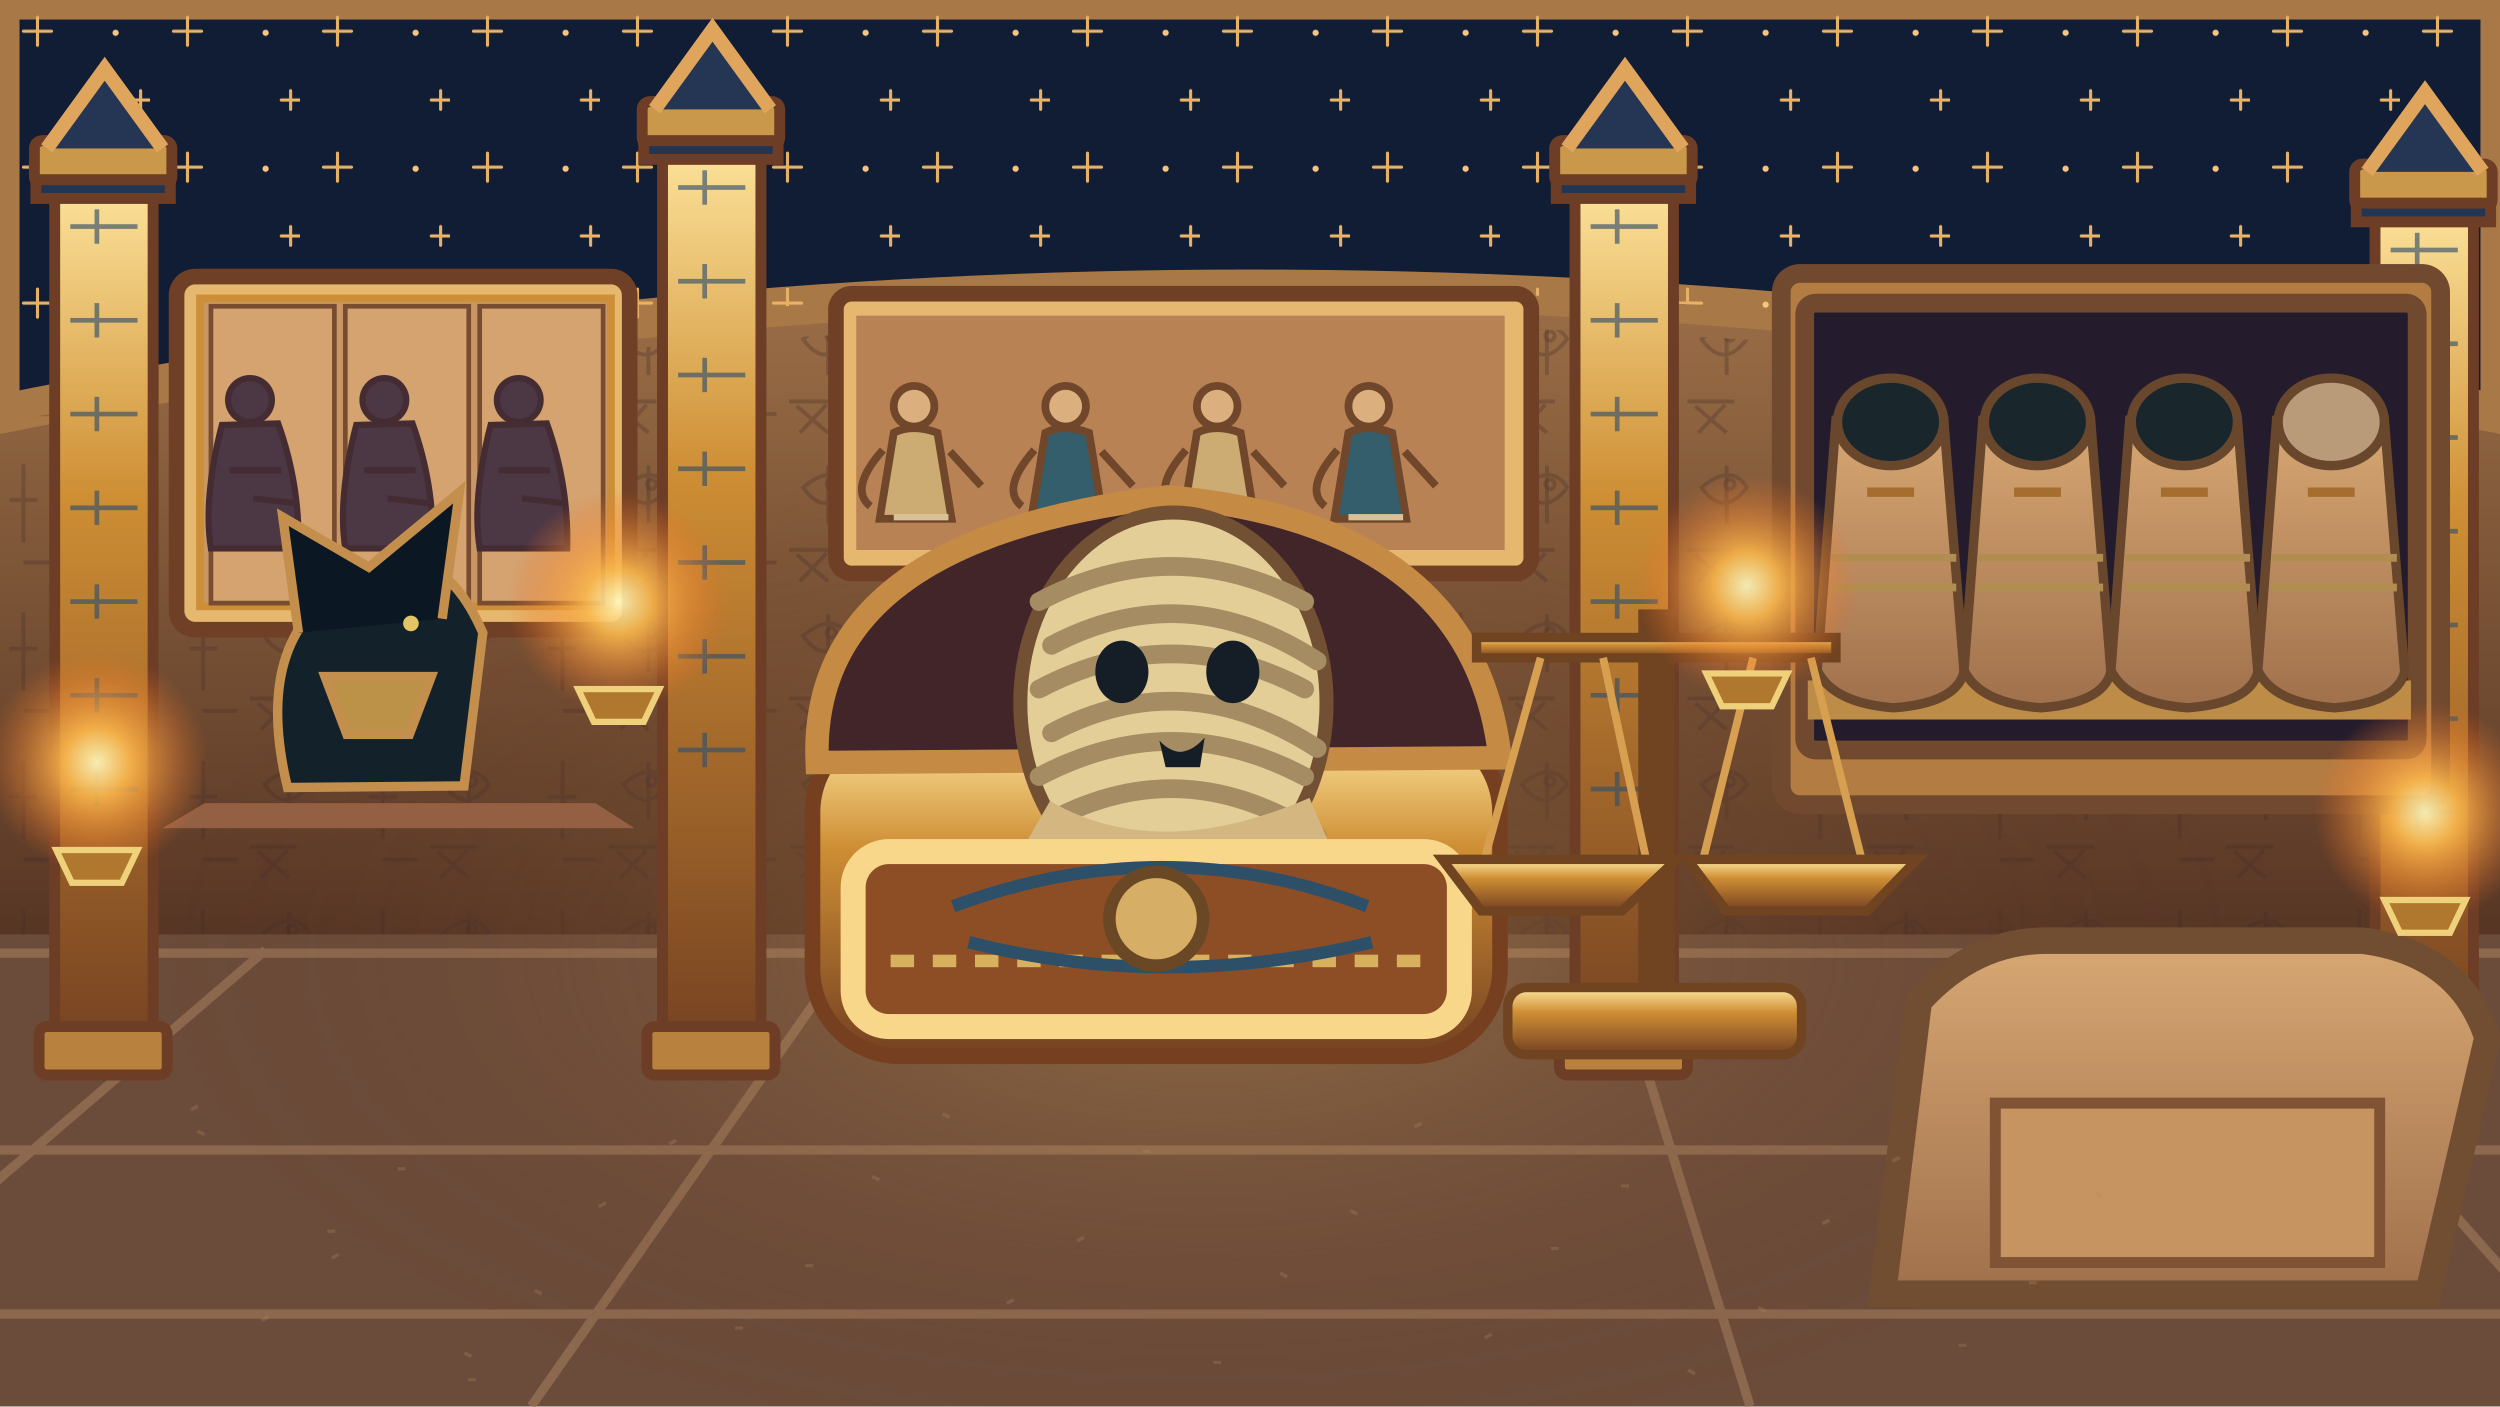
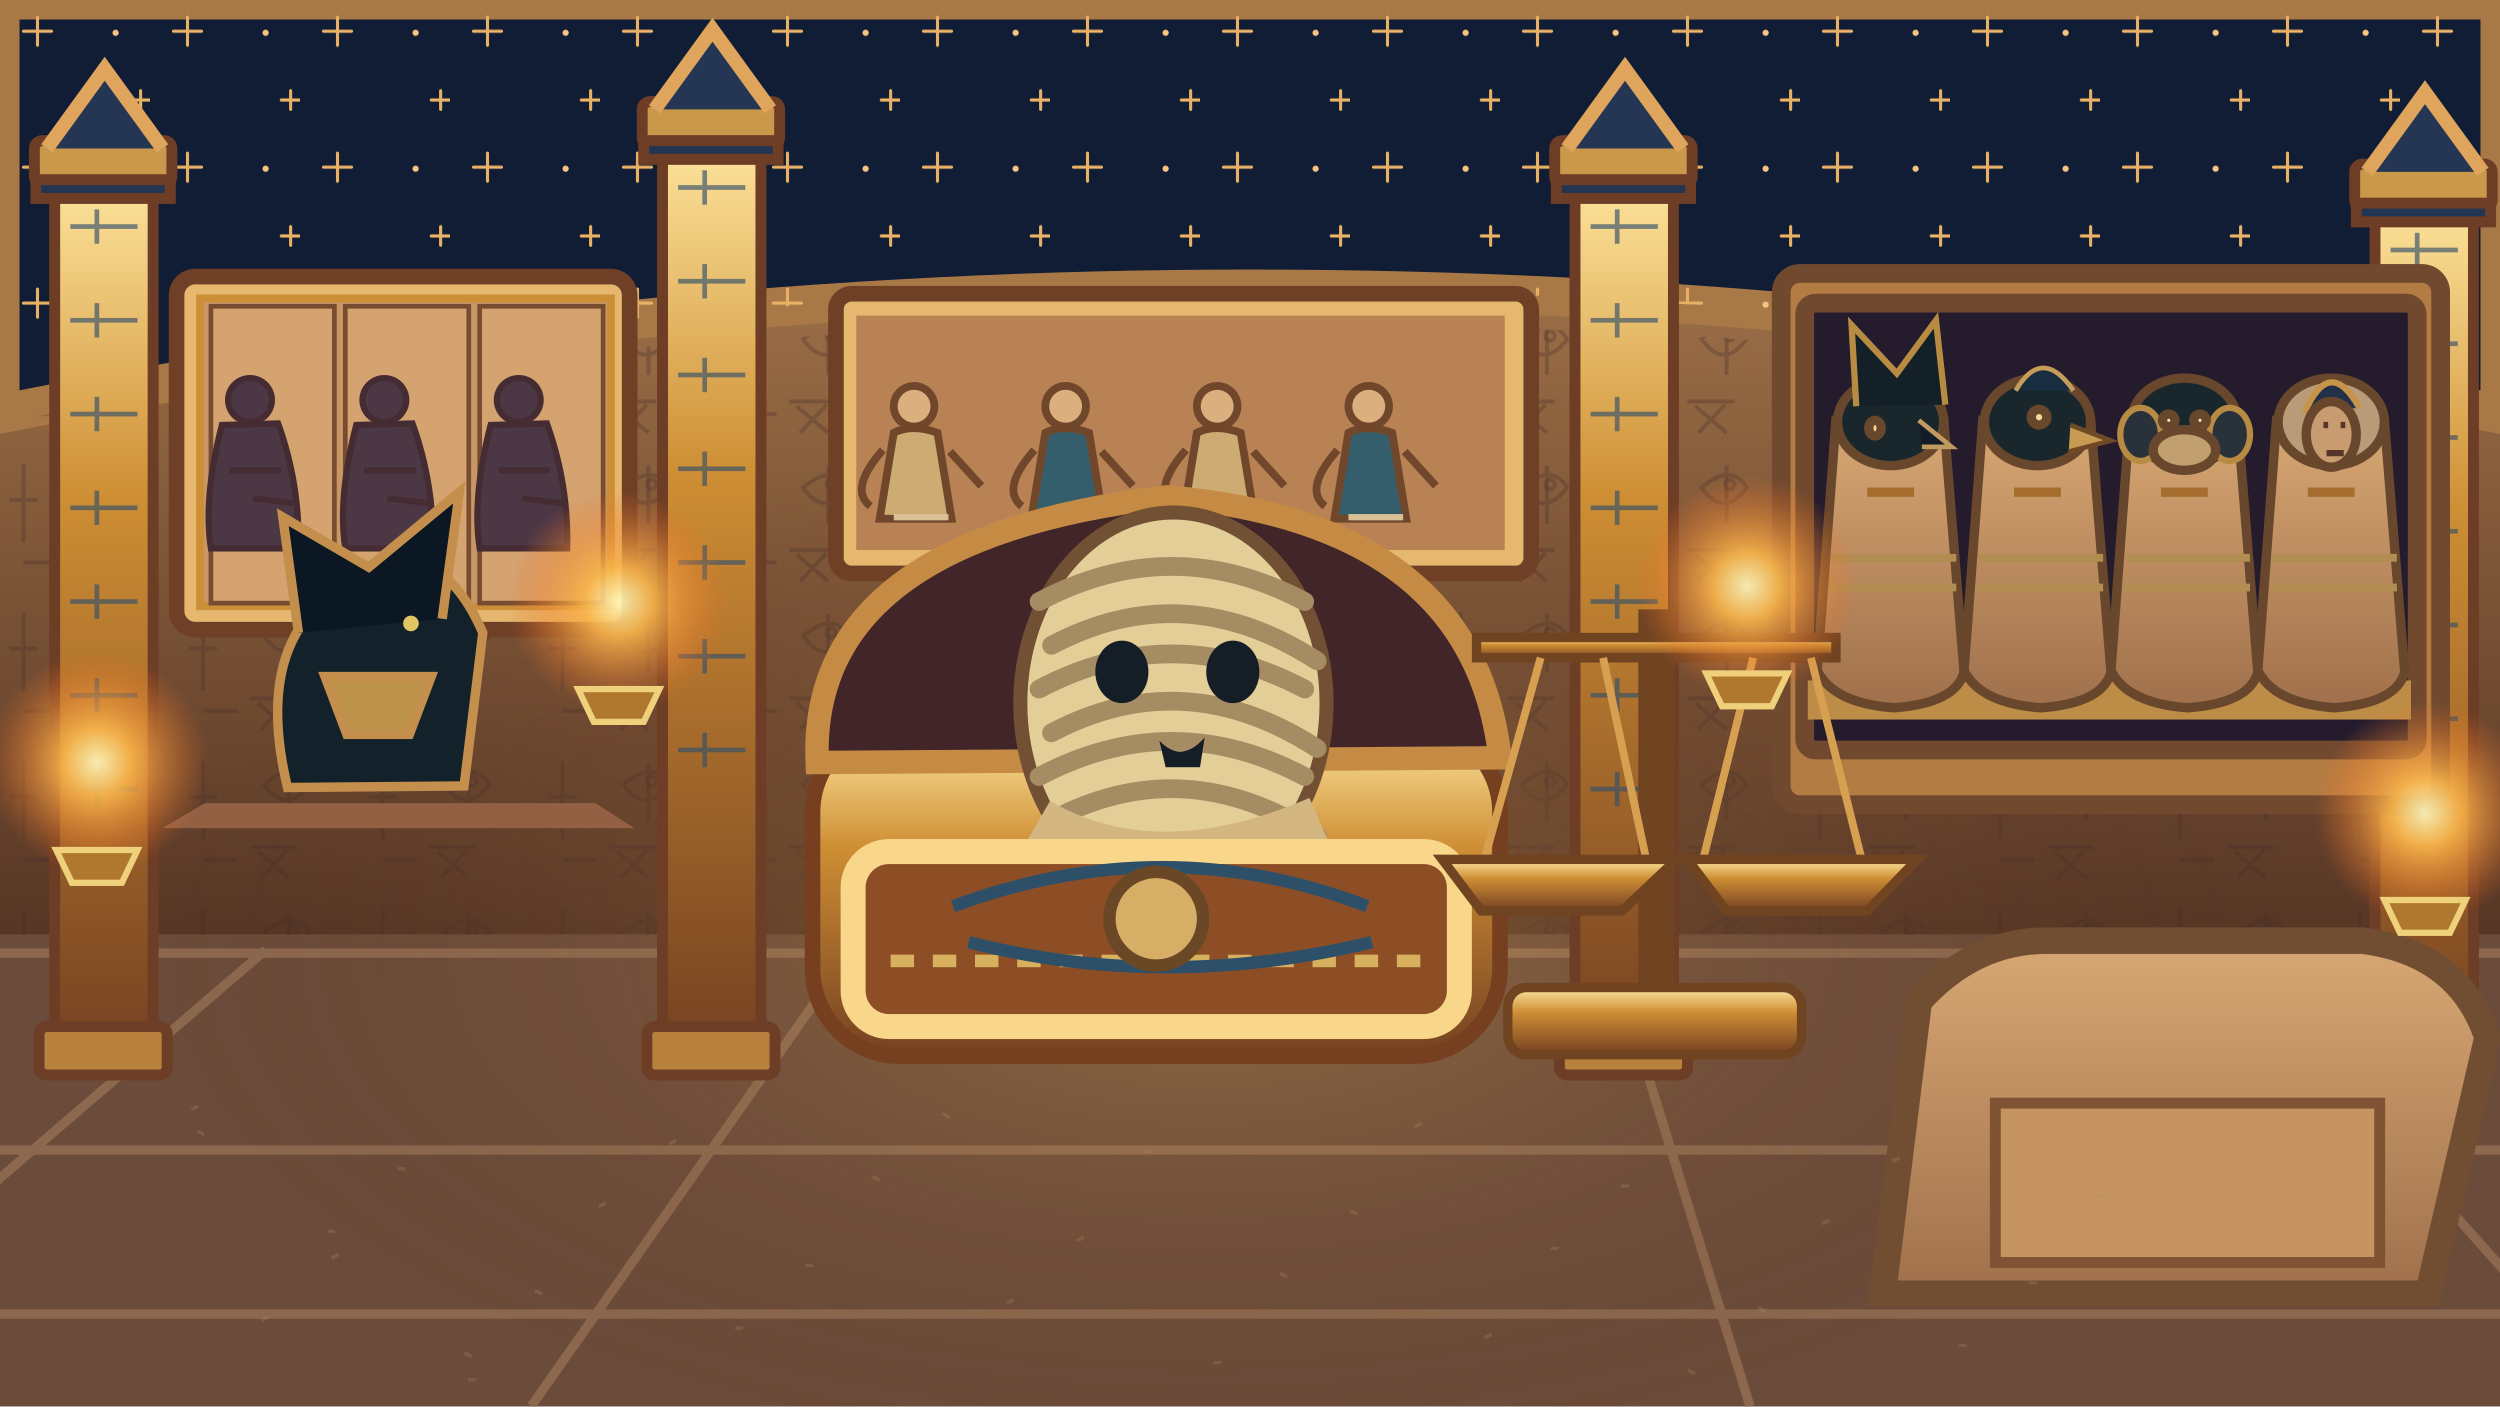
<svg xmlns="http://www.w3.org/2000/svg" viewBox="0 0 1600 900" role="img" aria-label="Золотая гробница древнего Египта: мумия в саркофаге, расписные стены, сосуды и весы Анубиса">
  <defs>
    <linearGradient id="walls" x2="0" y2="1">
      <stop stop-color="#b98755" />
      <stop offset="1" stop-color="#533323" />
    </linearGradient>
    <linearGradient id="gold" x2="0" y2="1">
      <stop stop-color="#ffe8a1" />
      <stop offset=".37" stop-color="#ce8e34" />
      <stop offset="1" stop-color="#744021" />
    </linearGradient>
    <linearGradient id="stone" x2="0" y2="1">
      <stop stop-color="#d7a773" />
      <stop offset="1" stop-color="#a0704c" />
    </linearGradient>
    <radialGradient id="flame">
      <stop stop-color="#fff9be" />
      <stop offset=".3" stop-color="#f9b64c" />
      <stop offset="1" stop-color="#ee6922" stop-opacity="0" />
    </radialGradient>
    <radialGradient id="light">
      <stop stop-color="#ffc969" stop-opacity=".28" />
      <stop offset="1" stop-color="#52221a" stop-opacity="0" />
    </radialGradient>
    <pattern id="stars" width="96" height="87" patternUnits="userSpaceOnUse">
      <path d="M24 11v18m-9-9h18m57 38v12m-6-6h12" stroke="#e7b064" stroke-width="2" stroke-linecap="round" />
      <circle cx="74" cy="21" r="2" fill="#f5c47f" />
    </pattern>
    <pattern id="glyph" width="115" height="95" patternUnits="userSpaceOnUse">
      <g fill="none" stroke="#432c2a" stroke-opacity=".42" stroke-width="2.5">
        <path d="M15 12v50m-9-27h18m30-8q19-16 29 0-15 20-29 0Zm16-14v37m-25 17h30M15 75h22m13-5 20 17m-18 0 17-18" />
        <circle cx="72" cy="25" r="3" />
      </g>
    </pattern>
    <filter id="shimmer" x="-20%" y="-20%" width="140%" height="140%">
      <feGaussianBlur stdDeviation="2.2" />
    </filter>
  </defs>
  <rect width="1600" height="900" fill="#33242d" />
  <path d="M0 0H1600V620H0Z" fill="url(#walls)" />
  <path d="M0 0H1600V265Q800 105 0 265Z" fill="#111c35" stroke="#a87946" stroke-width="25" />
  <path d="M0 0H1600V265Q800 105 0 265Z" fill="url(#stars)" />
  <path d="M0 270Q800 145 1600 270V610H0Z" fill="url(#glyph)" opacity=".7" />
  <rect y="598" width="1600" height="302" fill="#6b4b39" />
  <path d="M0 610H1600 M0 736H1600 M0 841H1600 M170 608-170 900 M545 608 340 900 M1030 608 1120 900 M1420 608 1680 900" stroke="#a17b5b" stroke-width="6" opacity=".6" />
  <ellipse cx="770" cy="610" rx="680" ry="325" fill="url(#light)" />
  <g stroke="#6d3d25" stroke-width="7">
    <rect x="35" y="105" width="63" height="575" fill="url(#gold)" />
    <rect x="22" y="90" width="88" height="28" rx="5" fill="#c9984a" />
    <rect x="23" y="115" width="86" height="12" fill="#223552" />
    <rect x="25" y="657" width="82" height="31" rx="5" fill="#b8813d" />
  </g>
  <path d="M30 95l37-51 37 51" fill="#243653" stroke="#dfa55c" stroke-width="9" />
  <path d="M45 145h43m-26-11v22" stroke="#34506a" stroke-opacity=".65" stroke-width="3" />
  <path d="M45 205h43m-26-11v22" stroke="#34506a" stroke-opacity=".65" stroke-width="3" />
  <path d="M45 265h43m-26-11v22" stroke="#34506a" stroke-opacity=".65" stroke-width="3" />
  <path d="M45 325h43m-26-11v22" stroke="#34506a" stroke-opacity=".65" stroke-width="3" />
  <path d="M45 385h43m-26-11v22" stroke="#34506a" stroke-opacity=".65" stroke-width="3" />
  <path d="M45 445h43m-26-11v22" stroke="#34506a" stroke-opacity=".65" stroke-width="3" />
  <path d="M45 505h43m-26-11v22" stroke="#34506a" stroke-opacity=".65" stroke-width="3" />
  <g stroke="#6d3d25" stroke-width="7">
    <rect x="424" y="80" width="63" height="600" fill="url(#gold)" />
    <rect x="411" y="65" width="88" height="28" rx="5" fill="#c9984a" />
    <rect x="412" y="90" width="86" height="12" fill="#223552" />
    <rect x="414" y="657" width="82" height="31" rx="5" fill="#b8813d" />
  </g>
  <path d="M419 70l37-51 37 51" fill="#243653" stroke="#dfa55c" stroke-width="9" />
  <path d="M434 120h43m-26-11v22" stroke="#34506a" stroke-opacity=".65" stroke-width="3" />
  <path d="M434 180h43m-26-11v22" stroke="#34506a" stroke-opacity=".65" stroke-width="3" />
  <path d="M434 240h43m-26-11v22" stroke="#34506a" stroke-opacity=".65" stroke-width="3" />
  <path d="M434 300h43m-26-11v22" stroke="#34506a" stroke-opacity=".65" stroke-width="3" />
  <path d="M434 360h43m-26-11v22" stroke="#34506a" stroke-opacity=".65" stroke-width="3" />
  <path d="M434 420h43m-26-11v22" stroke="#34506a" stroke-opacity=".65" stroke-width="3" />
  <path d="M434 480h43m-26-11v22" stroke="#34506a" stroke-opacity=".65" stroke-width="3" />
  <g stroke="#6d3d25" stroke-width="7">
    <rect x="1008" y="105" width="63" height="575" fill="url(#gold)" />
    <rect x="995" y="90" width="88" height="28" rx="5" fill="#c9984a" />
    <rect x="996" y="115" width="86" height="12" fill="#223552" />
    <rect x="998" y="657" width="82" height="31" rx="5" fill="#b8813d" />
  </g>
  <path d="M1003 95l37-51 37 51" fill="#243653" stroke="#dfa55c" stroke-width="9" />
  <path d="M1018 145h43m-26-11v22" stroke="#34506a" stroke-opacity=".65" stroke-width="3" />
  <path d="M1018 205h43m-26-11v22" stroke="#34506a" stroke-opacity=".65" stroke-width="3" />
  <path d="M1018 265h43m-26-11v22" stroke="#34506a" stroke-opacity=".65" stroke-width="3" />
  <path d="M1018 325h43m-26-11v22" stroke="#34506a" stroke-opacity=".65" stroke-width="3" />
  <path d="M1018 385h43m-26-11v22" stroke="#34506a" stroke-opacity=".65" stroke-width="3" />
  <path d="M1018 445h43m-26-11v22" stroke="#34506a" stroke-opacity=".65" stroke-width="3" />
  <path d="M1018 505h43m-26-11v22" stroke="#34506a" stroke-opacity=".65" stroke-width="3" />
  <g stroke="#6d3d25" stroke-width="7">
    <rect x="1520" y="120" width="63" height="560" fill="url(#gold)" />
    <rect x="1507" y="105" width="88" height="28" rx="5" fill="#c9984a" />
    <rect x="1508" y="130" width="86" height="12" fill="#223552" />
    <rect x="1510" y="657" width="82" height="31" rx="5" fill="#b8813d" />
  </g>
  <path d="M1515 110l37-51 37 51" fill="#243653" stroke="#dfa55c" stroke-width="9" />
  <path d="M1530 160h43m-26-11v22" stroke="#34506a" stroke-opacity=".65" stroke-width="3" />
  <path d="M1530 220h43m-26-11v22" stroke="#34506a" stroke-opacity=".65" stroke-width="3" />
  <path d="M1530 280h43m-26-11v22" stroke="#34506a" stroke-opacity=".65" stroke-width="3" />
  <path d="M1530 340h43m-26-11v22" stroke="#34506a" stroke-opacity=".65" stroke-width="3" />
  <path d="M1530 400h43m-26-11v22" stroke="#34506a" stroke-opacity=".65" stroke-width="3" />
  <path d="M1530 460h43m-26-11v22" stroke="#34506a" stroke-opacity=".65" stroke-width="3" />
  <path d="M1530 520h43m-26-11v22" stroke="#34506a" stroke-opacity=".65" stroke-width="3" />
  <g fill="#e5b76f" stroke="#6f4026" stroke-width="10">
    <rect x="113" y="177" width="290" height="226" rx="12" />
    <rect x="535" y="188" width="445" height="179" rx="10" />
  </g>
  <rect x="128" y="191" width="263" height="197" fill="#c99766" stroke="#cc8f38" stroke-width="5" />
  <rect x="548" y="202" width="415" height="150" fill="#b98255" />
  <rect x="135" y="196" width="79" height="190" fill="#d4a370" stroke="#774c30" stroke-width="3" />
  <g transform="translate(160 256)" fill="#4c3745" stroke="#442c32" stroke-width="4">
    <circle r="14" />
    <path d="M-18 16Q-30 63 -25 95H31Q32 54 18 15Z" />
    <path d="M-13 45 20 45m-18 18 26 3" fill="none" />
  </g>
  <rect x="221" y="196" width="79" height="190" fill="#d4a370" stroke="#774c30" stroke-width="3" />
  <g transform="translate(246 256)" fill="#4c3745" stroke="#442c32" stroke-width="4">
    <circle r="14" />
    <path d="M-18 16Q-30 63 -25 95H31Q32 54 18 15Z" />
    <path d="M-13 45 20 45m-18 18 26 3" fill="none" />
  </g>
  <rect x="307" y="196" width="79" height="190" fill="#d4a370" stroke="#774c30" stroke-width="3" />
  <g transform="translate(332 256)" fill="#4c3745" stroke="#442c32" stroke-width="4">
    <circle r="14" />
    <path d="M-18 16Q-30 63 -25 95H31Q32 54 18 15Z" />
    <path d="M-13 45 20 45m-18 18 26 3" fill="none" />
  </g>
  <g transform="translate(568 240)">
    <g stroke="#70472b" stroke-width="5">
      <circle cx="17" cy="20" r="13" fill="#dcb07e" />
      <path d="M4 37Q16 31 32 37l9 55H-5Z" fill="#cdac74" />
      <path d="M-3 48Q-25 73 -11 84m51-35 20 22" fill="none" />
    </g>
    <path d="M4 91h35" stroke="#d9c195" stroke-width="4" />
  </g>
  <g transform="translate(665 240)">
    <g stroke="#70472b" stroke-width="5">
      <circle cx="17" cy="20" r="13" fill="#dcb07e" />
      <path d="M4 37Q16 31 32 37l9 55H-5Z" fill="#345e6b" />
      <path d="M-3 48Q-25 73 -11 84m51-35 20 22" fill="none" />
    </g>
    <path d="M4 91h35" stroke="#d9c195" stroke-width="4" />
  </g>
  <g transform="translate(762 240)">
    <g stroke="#70472b" stroke-width="5">
      <circle cx="17" cy="20" r="13" fill="#dcb07e" />
      <path d="M4 37Q16 31 32 37l9 55H-5Z" fill="#cdac74" />
      <path d="M-3 48Q-25 73 -11 84m51-35 20 22" fill="none" />
    </g>
    <path d="M4 91h35" stroke="#d9c195" stroke-width="4" />
  </g>
  <g transform="translate(859 240)">
    <g stroke="#70472b" stroke-width="5">
      <circle cx="17" cy="20" r="13" fill="#dcb07e" />
      <path d="M4 37Q16 31 32 37l9 55H-5Z" fill="#345e6b" />
      <path d="M-3 48Q-25 73 -11 84m51-35 20 22" fill="none" />
    </g>
    <path d="M4 91h35" stroke="#d9c195" stroke-width="4" />
  </g>
  <path d="M104 530h302l-25-16H131Z" fill="#936044" />
  <g stroke="#c48f4c" stroke-width="6">
    <path d="M184 504q-23-96 38-130 56-40 87 31l-12 98Z" fill="#13212a" />
    <path d="m191 405-10-74 55 32 58-48-11 81" fill="#0b1824" />
    <path d="M208 433h68l-14 37h-40Z" fill="#bc9148" />
  </g>
  <circle cx="263" cy="399" r="5" fill="#e3c565" />
  <g stroke="#70492f" stroke-width="12">
    <rect x="1140" y="175" width="422" height="340" rx="12" fill="#b37c43" />
    <rect x="1155" y="194" width="392" height="286" rx="7" fill="#241c2c" />
  </g>
  <path d="M1157 448h386" stroke="#bd8d47" stroke-width="25" />
  <g stroke="#68472c" stroke-width="6">
    <path d="M1175 269h69l13 161q-5 20-45 23-39-3-49-24Z" fill="url(#stone)" />
    <path d="M1172 357h80m-80 19h80" fill="none" stroke="#b18d51" stroke-width="5" />
    <ellipse cx="1210" cy="270" rx="34" ry="28" fill="#19272d" />
+     <path d="M1188 260l-3-52 29 31 25-34 6 54" fill="#142027" stroke="#b78c42" stroke-width="4" />
+     <ellipse cx="1200" cy="274" rx="4" ry="5" fill="#f7d18b" />
+     <path d="M1228 269l21 17-19 0" fill="#131c27" stroke="#c19a61" stroke-width="3" />
    <path d="M1195 315h30" stroke="#a56e2f" />
  </g>
  <g stroke="#68472c" stroke-width="6">
    <path d="M1269 269h69l13 161q-5 20-45 23-39-3-49-24Z" fill="url(#stone)" />
    <path d="M1266 357h80m-80 19h80" fill="none" stroke="#b18d51" stroke-width="5" />
    <ellipse cx="1304" cy="270" rx="34" ry="28" fill="#19272d" />
+     <path d="M1290 250q17-29 37 0" fill="#182d40" stroke="#c69d58" stroke-width="3" />
+     <path d="M1325 272l26 10-27 7" fill="#c79b51" stroke="#704925" stroke-width="3" />
+     <circle cx="1305" cy="267" r="5" fill="#f2d995" />
    <path d="M1289 315h30" stroke="#a56e2f" />
  </g>
  <g stroke="#68472c" stroke-width="6">
    <path d="M1363 269h69l13 161q-5 20-45 23-39-3-49-24Z" fill="url(#stone)" />
    <path d="M1360 357h80m-80 19h80" fill="none" stroke="#b18d51" stroke-width="5" />
    <ellipse cx="1398" cy="270" rx="34" ry="28" fill="#19272d" />
+     <ellipse cx="1370" cy="278" rx="13" ry="17" fill="#29313b" stroke="#b88b45" stroke-width="4" />
+     <ellipse cx="1427" cy="278" rx="13" ry="17" fill="#29313b" stroke="#b88b45" stroke-width="4" />
+     <ellipse cx="1398" cy="288" rx="20" ry="13" fill="#c19f6e" />
+     <circle cx="1388" cy="269" r="4" fill="#fce7ab" />
+     <circle cx="1408" cy="269" r="4" fill="#fce7ab" />
    <path d="M1383 315h30" stroke="#a56e2f" />
  </g>
  <g stroke="#68472c" stroke-width="6">
    <path d="M1457 269h69l13 161q-5 20-45 23-39-3-49-24Z" fill="url(#stone)" />
    <path d="M1454 357h80m-80 19h80" fill="none" stroke="#b18d51" stroke-width="5" />
    <ellipse cx="1492" cy="270" rx="34" ry="28" fill="#b99b79" />
+     <path d="M1475 264q16-37 35-3" fill="#233049" stroke="#c69448" stroke-width="4" />
+     <ellipse cx="1492" cy="278" rx="16" ry="21" fill="#c89c70" />
+     <path d="M1487 272h3m8 0h3m-12 18h11" stroke="#553628" stroke-width="4" />
    <path d="M1477 315h30" stroke="#a56e2f" />
  </g>
  <g stroke="#764020" stroke-width="10">
    <rect x="520" y="464" width="440" height="212" rx="56" fill="url(#gold)" />
    <path d="M523 488Q517 345 747 318Q943 335 960 485Z" fill="#422529" stroke="#c58b44" stroke-width="15" />
    <ellipse cx="751" cy="450" rx="98" ry="122" fill="#e4ce98" stroke="#725033" stroke-width="9" />
  </g>
  <path d="M665 385q85 -45 170 0" fill="none" stroke="#a58c63" stroke-width="12" stroke-linecap="round" />
  <path d="M673 413q85 -45 170 10" fill="none" stroke="#a58c63" stroke-width="12" stroke-linecap="round" />
  <path d="M665 441q85 -45 170 0" fill="none" stroke="#a58c63" stroke-width="12" stroke-linecap="round" />
  <path d="M673 469q85 -45 170 10" fill="none" stroke="#a58c63" stroke-width="12" stroke-linecap="round" />
  <path d="M665 497q85 -45 170 0" fill="none" stroke="#a58c63" stroke-width="12" stroke-linecap="round" />
  <path d="M673 525q85 -45 170 10" fill="none" stroke="#a58c63" stroke-width="12" stroke-linecap="round" />
  <g fill="#151e26">
    <ellipse cx="718" cy="430" rx="17" ry="20" />
    <ellipse cx="789" cy="430" rx="17" ry="20" />
    <path d="M742 474q14 15 29-2l-3 19h-22Z" />
  </g>
  <path d="M662 530Q740 575 846 529" fill="none" stroke="#d4b680" stroke-width="40" />
  <rect x="546" y="545" width="388" height="112" rx="23" fill="#8d4e26" stroke="#f8d78b" stroke-width="16" />
  <path d="M570 615h346" stroke="#d8b15e" stroke-width="8" stroke-dasharray="15 12" />
  <g stroke="#2d5068" fill="none" stroke-width="8">
    <path d="M610 580q135-50 265 0m-255 23q125 32 258 0" />
  </g>
  <circle cx="740" cy="588" r="30" fill="#d7ae65" stroke="#6a4825" stroke-width="8" />
  <g fill="url(#gold)" stroke="#704321" stroke-width="6">
    <path d="M1060 390V644" stroke-width="23" />
    <path d="M945 408h230v13H945Z" />
    <path d="M986 421 950 550 M1026 421 1054 552 M1122 421 1090 550 M1159 421 1192 552" fill="none" stroke="#d7a051" stroke-width="5" />
    <path d="M923 550h150l-35 33h-90Z" />
    <path d="M1080 550h147l-32 33h-90Z" />
    <rect x="965" y="632" width="188" height="43" rx="12" />
  </g>
  <path d="M1228 641q35-39 82-39h202q62 8 80 62l-38 164H1205Z" fill="url(#stone)" stroke="#714e32" stroke-width="17" />
  <path d="M1277 706h246v102h-246Z" fill="#c59460" stroke="#815335" stroke-width="7" />
  <circle cx="396" cy="385" r="71" fill="url(#flame)" opacity=".91" />
  <path d="M370 441h52l-10 21h-32Z" fill="#b0782e" stroke="#efd17b" stroke-width="4" />
  <circle cx="1118" cy="375" r="71" fill="url(#flame)" opacity=".91" />
  <path d="M1092 431h52l-10 21h-32Z" fill="#b0782e" stroke="#efd17b" stroke-width="4" />
  <circle cx="62" cy="488" r="71" fill="url(#flame)" opacity=".91" />
  <path d="M36 544h52l-10 21h-32Z" fill="#b0782e" stroke="#efd17b" stroke-width="4" />
  <circle cx="1552" cy="520" r="71" fill="url(#flame)" opacity=".91" />
  <path d="M1526 576h52l-10 21h-32Z" fill="#b0782e" stroke="#efd17b" stroke-width="4" />
  <path d="M125 710l-1 -2" stroke="#b28a61" stroke-opacity=".28" stroke-width="5" />
  <path d="M212 789l0 -2" stroke="#b28a61" stroke-opacity=".28" stroke-width="5" />
  <path d="M299 868l1 -2" stroke="#b28a61" stroke-opacity=".28" stroke-width="5" />
  <path d="M386 772l-1 -2" stroke="#b28a61" stroke-opacity=".28" stroke-width="5" />
  <path d="M473 851l0 -2" stroke="#b28a61" stroke-opacity=".28" stroke-width="5" />
  <path d="M560 755l1 -2" stroke="#b28a61" stroke-opacity=".28" stroke-width="5" />
  <path d="M647 834l-1 -2" stroke="#b28a61" stroke-opacity=".28" stroke-width="5" />
  <path d="M734 738l0 -2" stroke="#b28a61" stroke-opacity=".28" stroke-width="5" />
  <path d="M821 817l1 -2" stroke="#b28a61" stroke-opacity=".28" stroke-width="5" />
  <path d="M908 721l-1 -2" stroke="#b28a61" stroke-opacity=".28" stroke-width="5" />
  <path d="M995 800l0 -2" stroke="#b28a61" stroke-opacity=".28" stroke-width="5" />
  <path d="M1082 879l1 -2" stroke="#b28a61" stroke-opacity=".28" stroke-width="5" />
  <path d="M1169 783l-1 -2" stroke="#b28a61" stroke-opacity=".28" stroke-width="5" />
  <path d="M1256 862l0 -2" stroke="#b28a61" stroke-opacity=".28" stroke-width="5" />
  <path d="M1343 766l1 -2" stroke="#b28a61" stroke-opacity=".28" stroke-width="5" />
  <path d="M170 845l-1 -2" stroke="#b28a61" stroke-opacity=".28" stroke-width="5" />
  <path d="M257 749l0 -2" stroke="#b28a61" stroke-opacity=".28" stroke-width="5" />
  <path d="M344 828l1 -2" stroke="#b28a61" stroke-opacity=".28" stroke-width="5" />
  <path d="M431 732l-1 -2" stroke="#b28a61" stroke-opacity=".28" stroke-width="5" />
  <path d="M518 811l0 -2" stroke="#b28a61" stroke-opacity=".28" stroke-width="5" />
  <path d="M605 715l1 -2" stroke="#b28a61" stroke-opacity=".28" stroke-width="5" />
  <path d="M692 794l-1 -2" stroke="#b28a61" stroke-opacity=".28" stroke-width="5" />
  <path d="M779 873l0 -2" stroke="#b28a61" stroke-opacity=".28" stroke-width="5" />
  <path d="M866 777l1 -2" stroke="#b28a61" stroke-opacity=".28" stroke-width="5" />
  <path d="M953 856l-1 -2" stroke="#b28a61" stroke-opacity=".28" stroke-width="5" />
  <path d="M1040 760l0 -2" stroke="#b28a61" stroke-opacity=".28" stroke-width="5" />
  <path d="M1127 839l1 -2" stroke="#b28a61" stroke-opacity=".28" stroke-width="5" />
  <path d="M1214 743l-1 -2" stroke="#b28a61" stroke-opacity=".28" stroke-width="5" />
  <path d="M1301 822l0 -2" stroke="#b28a61" stroke-opacity=".28" stroke-width="5" />
  <path d="M128 726l1 -2" stroke="#b28a61" stroke-opacity=".28" stroke-width="5" />
  <path d="M215 805l-1 -2" stroke="#b28a61" stroke-opacity=".28" stroke-width="5" />
  <path d="M302 884l0 -2" stroke="#b28a61" stroke-opacity=".28" stroke-width="5" />
</svg>
